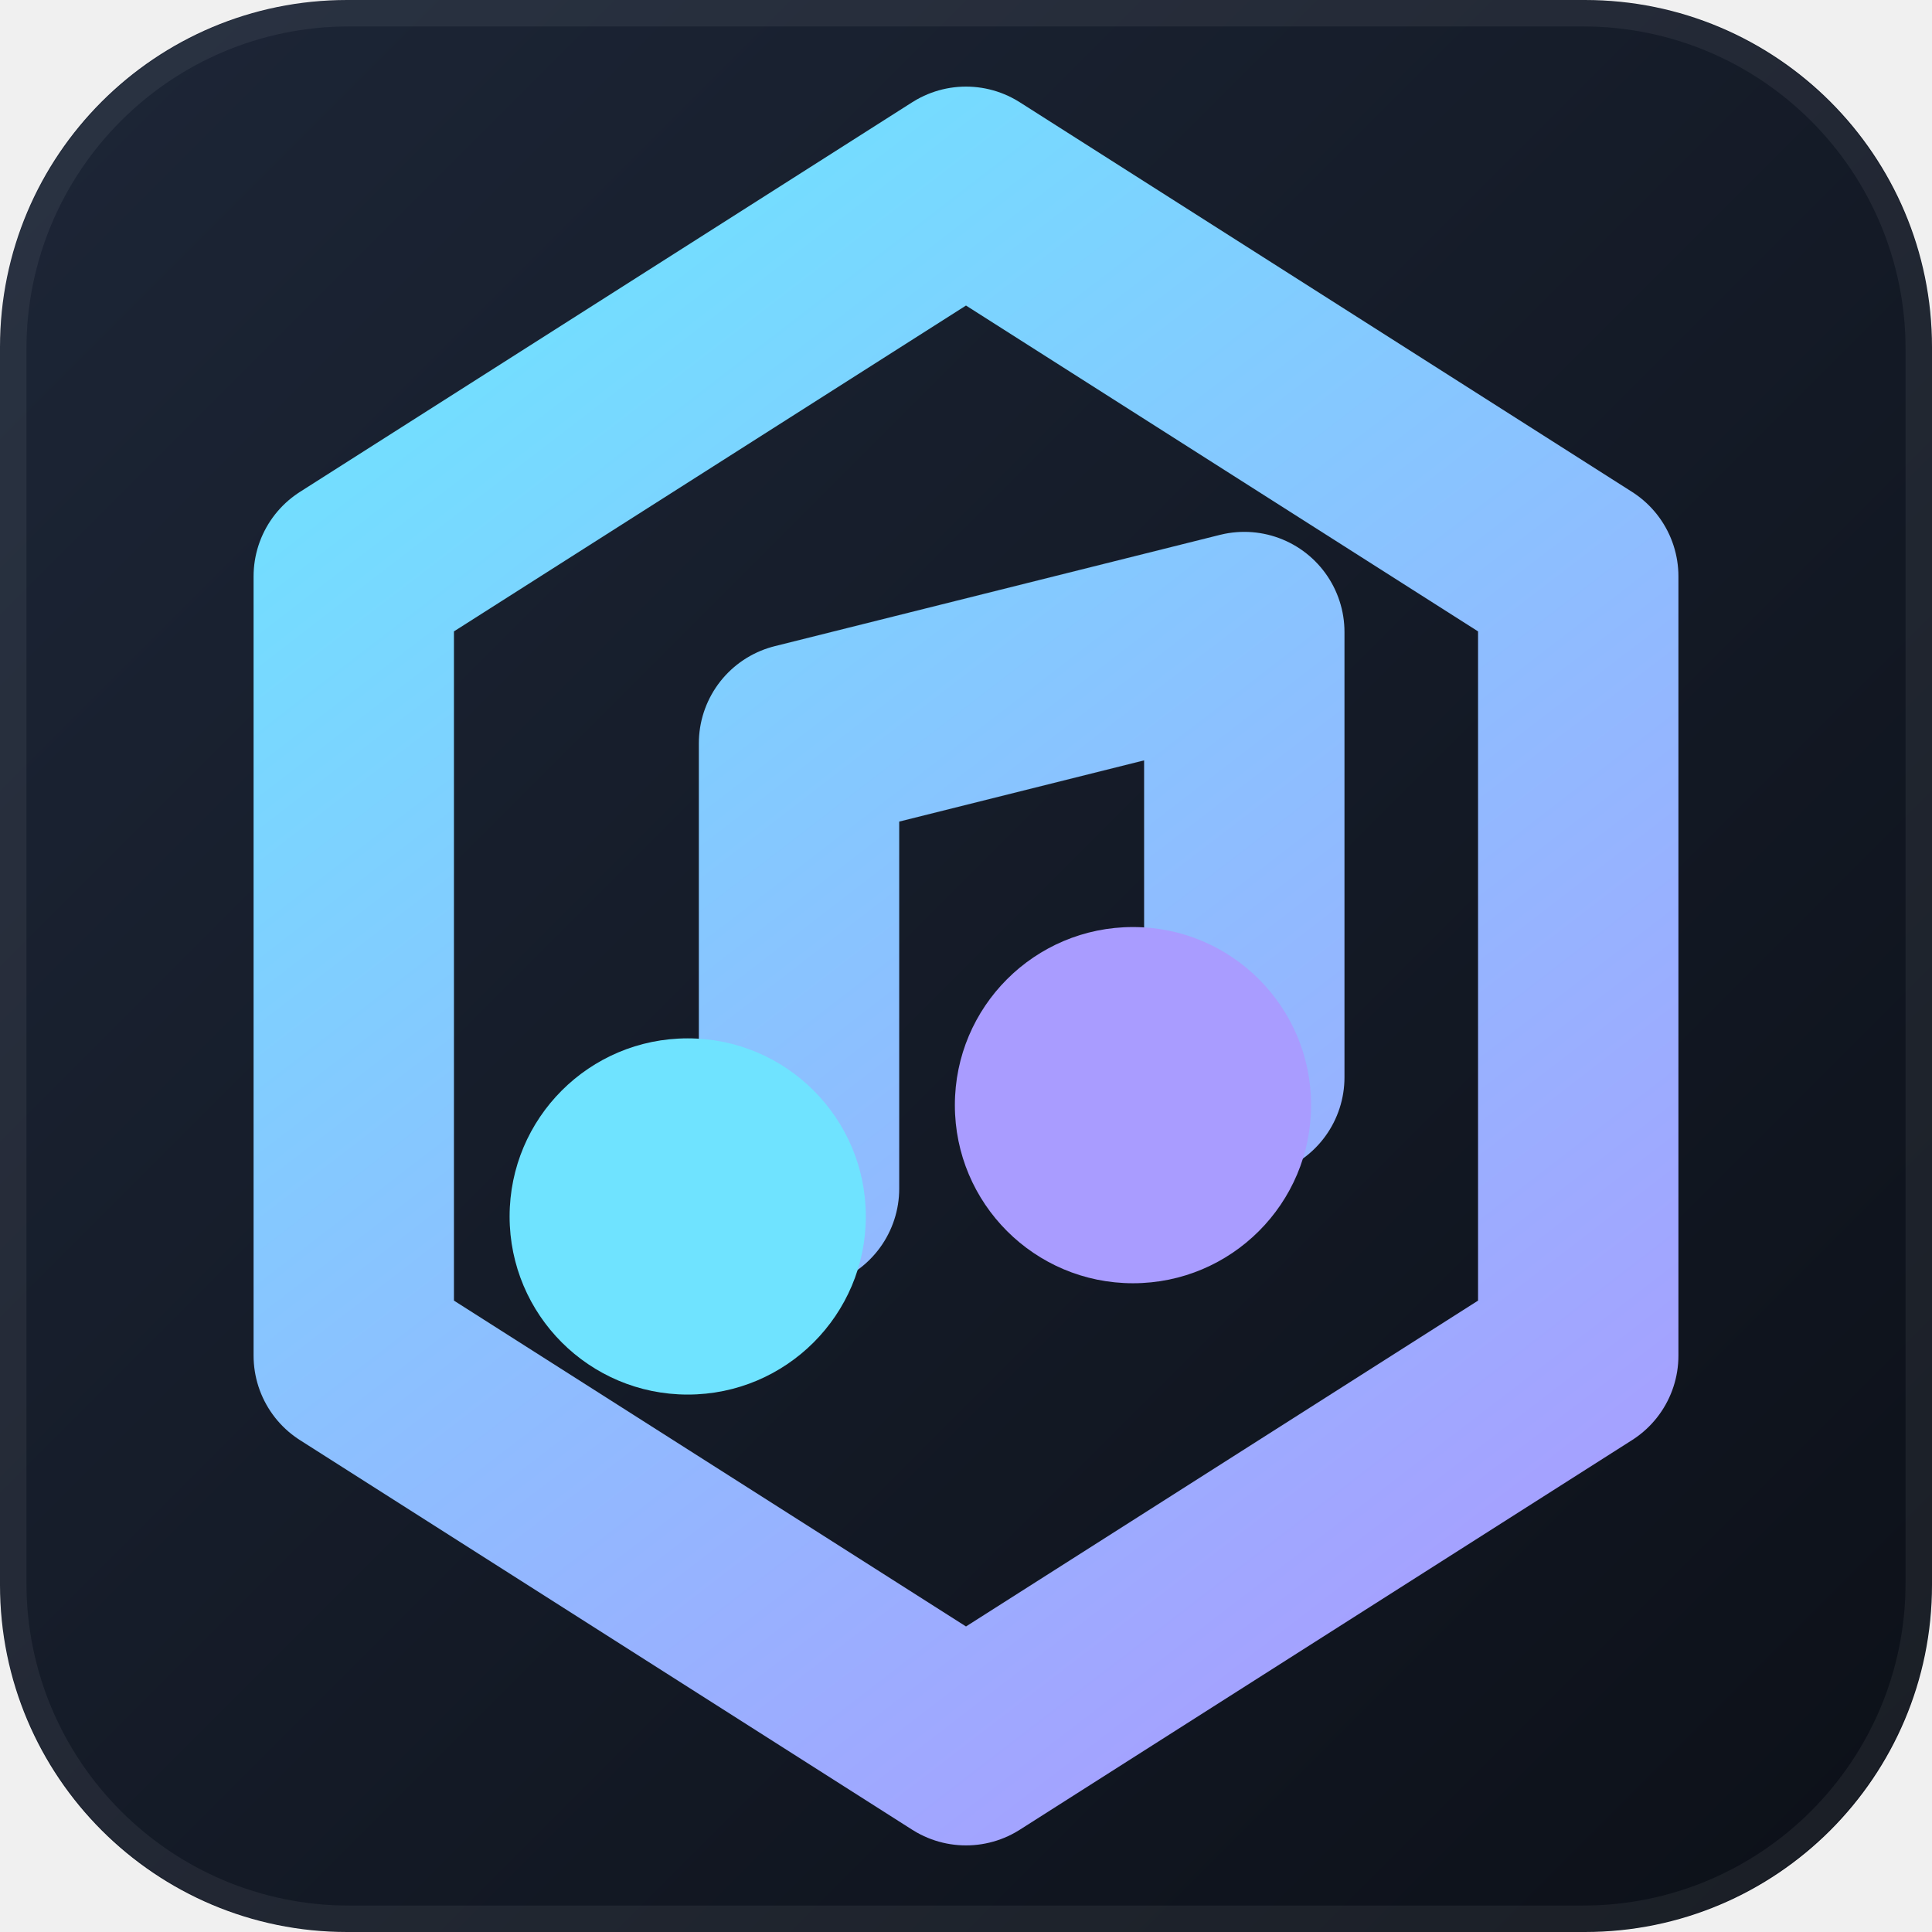
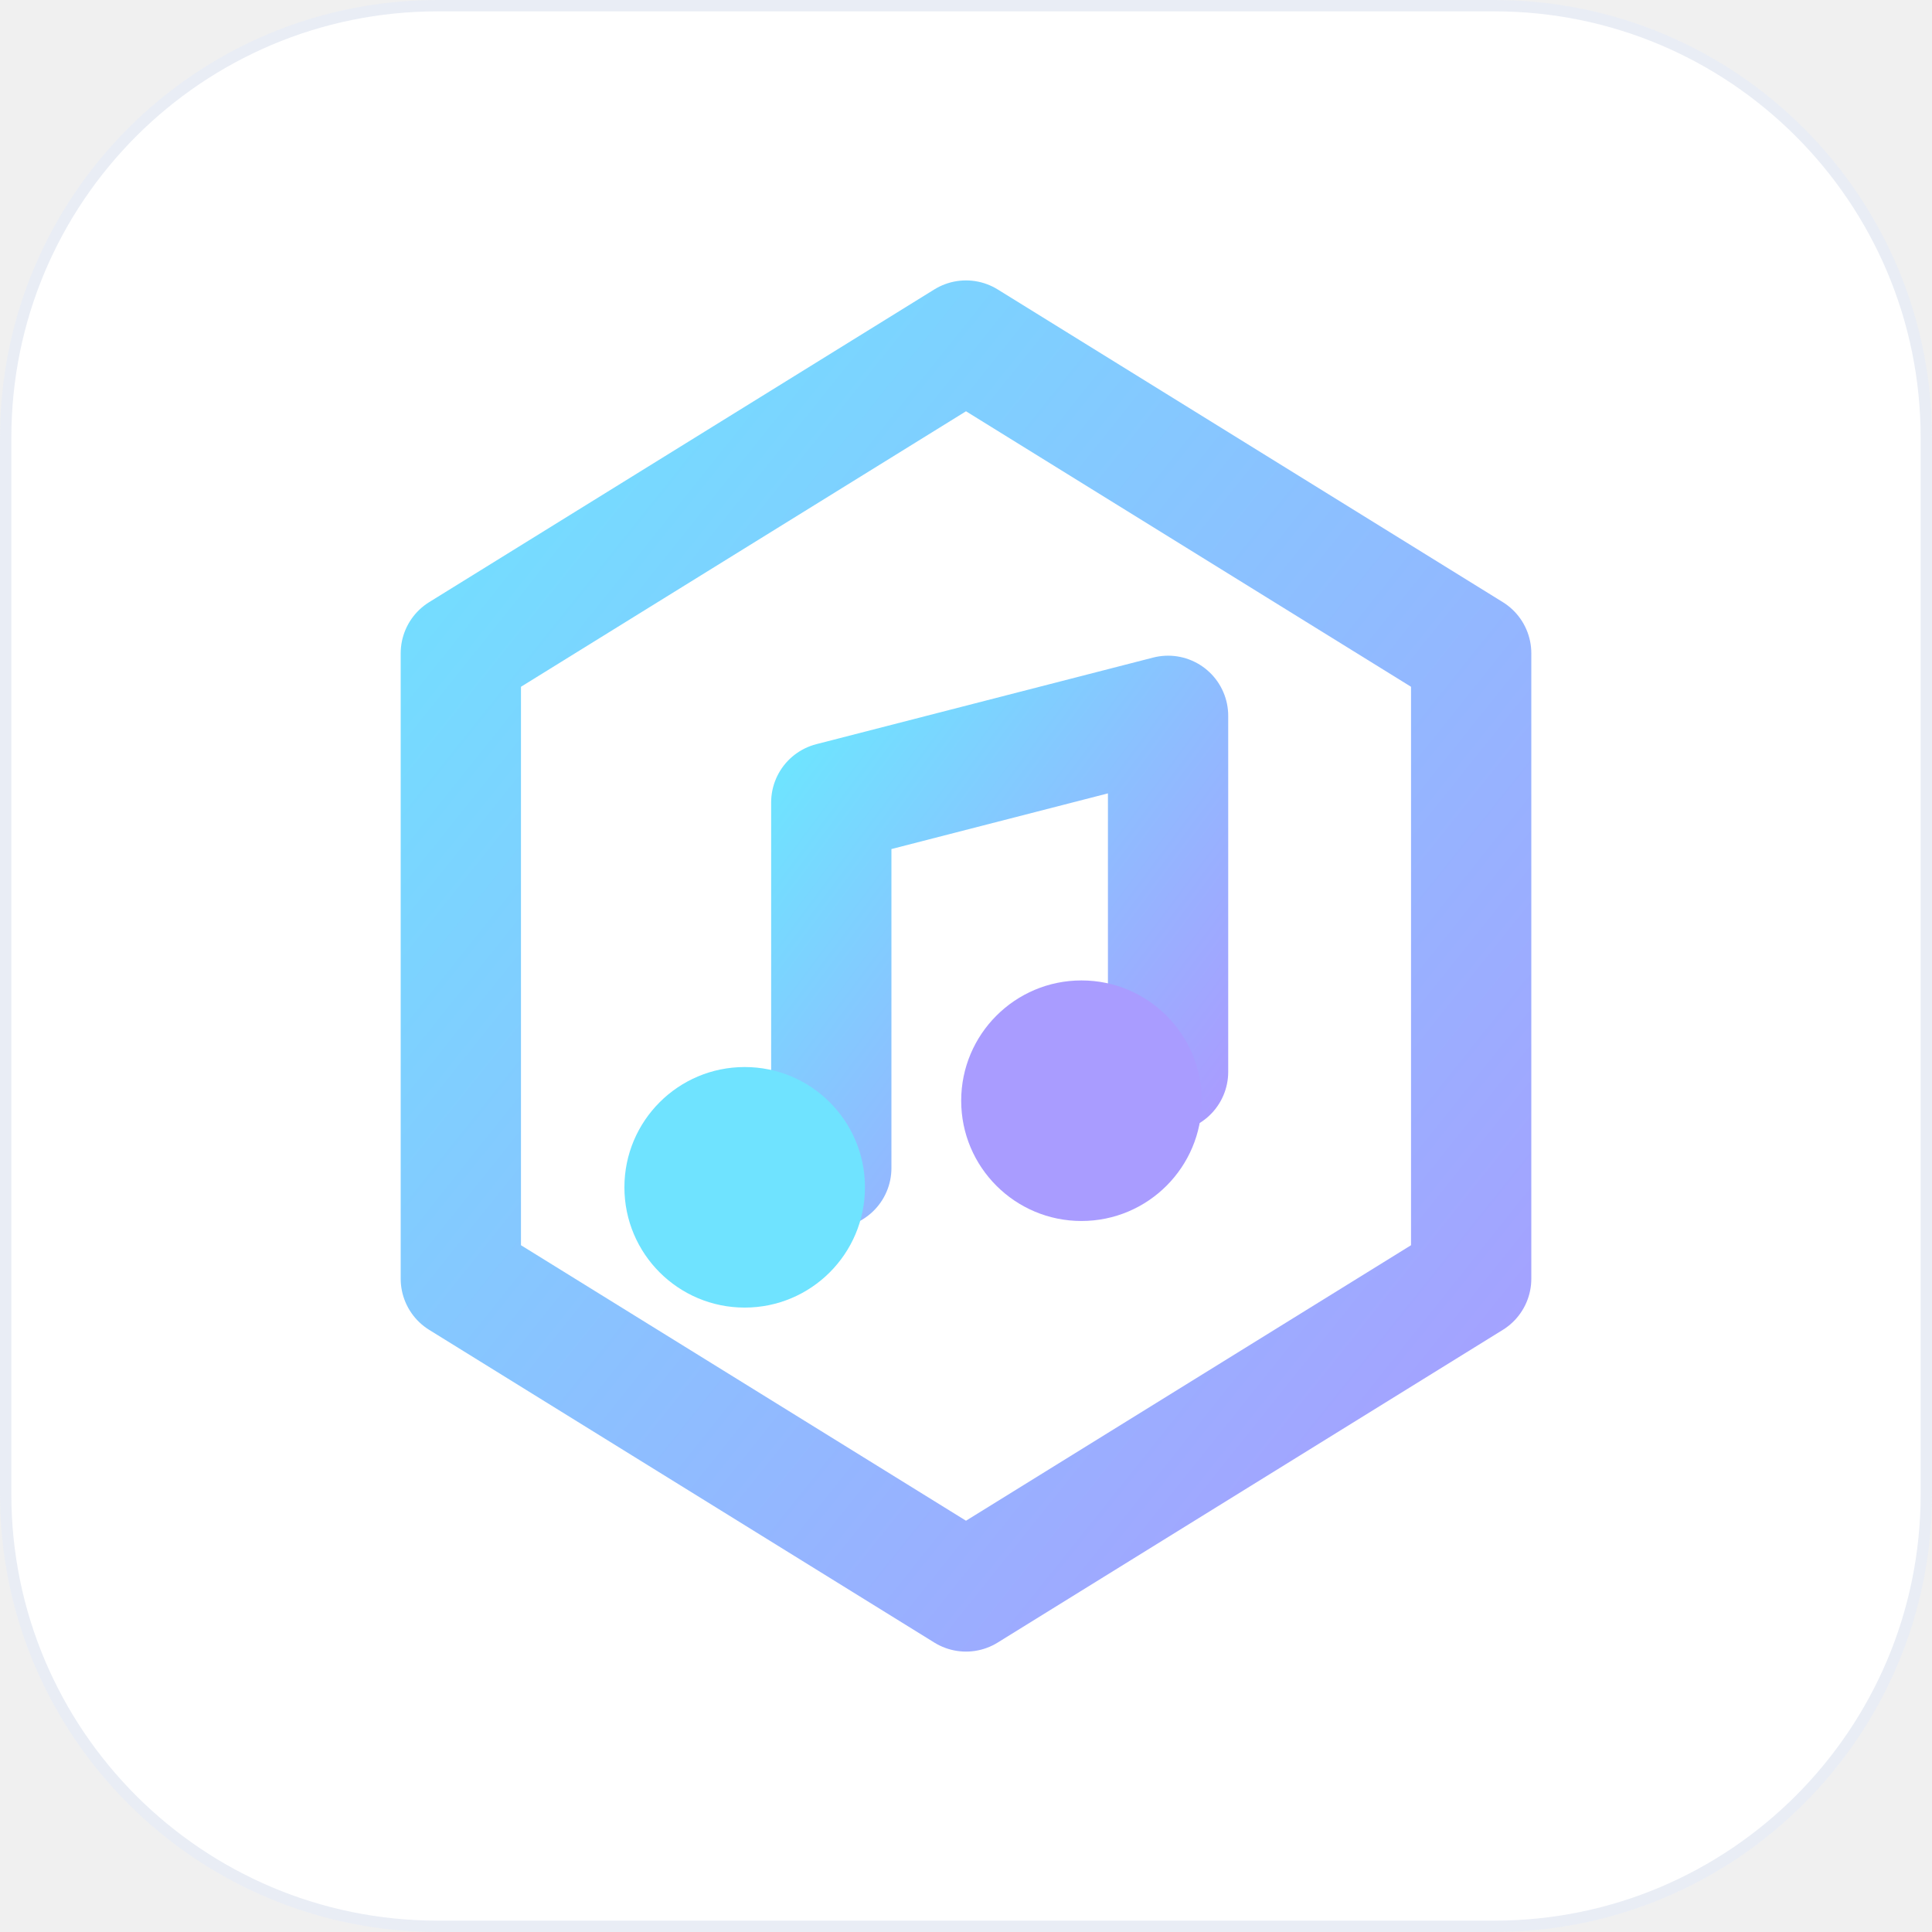
- <svg xmlns="http://www.w3.org/2000/svg" width="32" height="32" viewBox="0 0 32 32" fill="none">
+ <svg xmlns="http://www.w3.org/2000/svg" width="32" height="32" viewBox="0 0 32 32">
  <defs>
-     <linearGradient id="bg" x1="0" y1="0" x2="32" y2="32" gradientUnits="userSpaceOnUse">
-       <stop offset="0" stop-color="#1d2637" />
-       <stop offset="1" stop-color="#0c1018" />
-     </linearGradient>
-     <linearGradient id="ink" x1="6" y1="3" x2="26" y2="29" gradientUnits="userSpaceOnUse">
+     <linearGradient id="ink" x1="0" y1="0" x2="1" y2="1">
      <stop offset="0" stop-color="#6fe3ff" />
      <stop offset="1" stop-color="#a99cff" />
    </linearGradient>
  </defs>
-   <rect width="32" height="32" rx="5.75" fill="url(#bg)" />
-   <rect x="0.219" y="0.219" width="31.562" height="31.562" rx="5.562" fill="none" stroke="#ffffff" stroke-opacity="0.06" stroke-width="0.438" />
-   <g transform="translate(16 16) scale(0.921875) translate(-16 -16)" stroke="url(#ink)" stroke-width="3.6" stroke-linecap="round" stroke-linejoin="round" fill="none">
-     <path d="M16 2l11 7v14l-11 7l-11 -7V9z" />
-     <path d="M13 20V12l8-2v8" />
+   <rect width="32" height="32" rx="7.25" fill="#ffffff" />
+   <rect x="0.094" y="0.094" width="31.812" height="31.812" rx="7.156" fill="none" stroke="#1e4696" stroke-opacity="0.10" stroke-width="0.188" />
+   <g transform="translate(16 16) scale(0.796875) translate(-16 -16)" stroke="url(#ink)" stroke-width="2.5" stroke-linejoin="round" fill="none">
+     <path d="M16 3l10.5 6.5v13L16 29 5.5 22.5v-13z" />
+     <path d="M13.2 20.2v-7.6l7-1.8v7.4" stroke-linecap="round" />
  </g>
-   <g transform="translate(16 16) scale(0.921875) translate(-16 -16)">
-     <circle cx="11" cy="20.5" r="3.2" fill="#6fe3ff" />
-     <circle cx="19" cy="18.5" r="3.2" fill="#a99cff" />
+   <g transform="translate(16 16) scale(0.796875) translate(-16 -16)">
+     <circle cx="11.4" cy="20.6" r="2.5" fill="#6fe3ff" />
+     <circle cx="18.4" cy="18.8" r="2.5" fill="#a99cff" />
  </g>
</svg>
